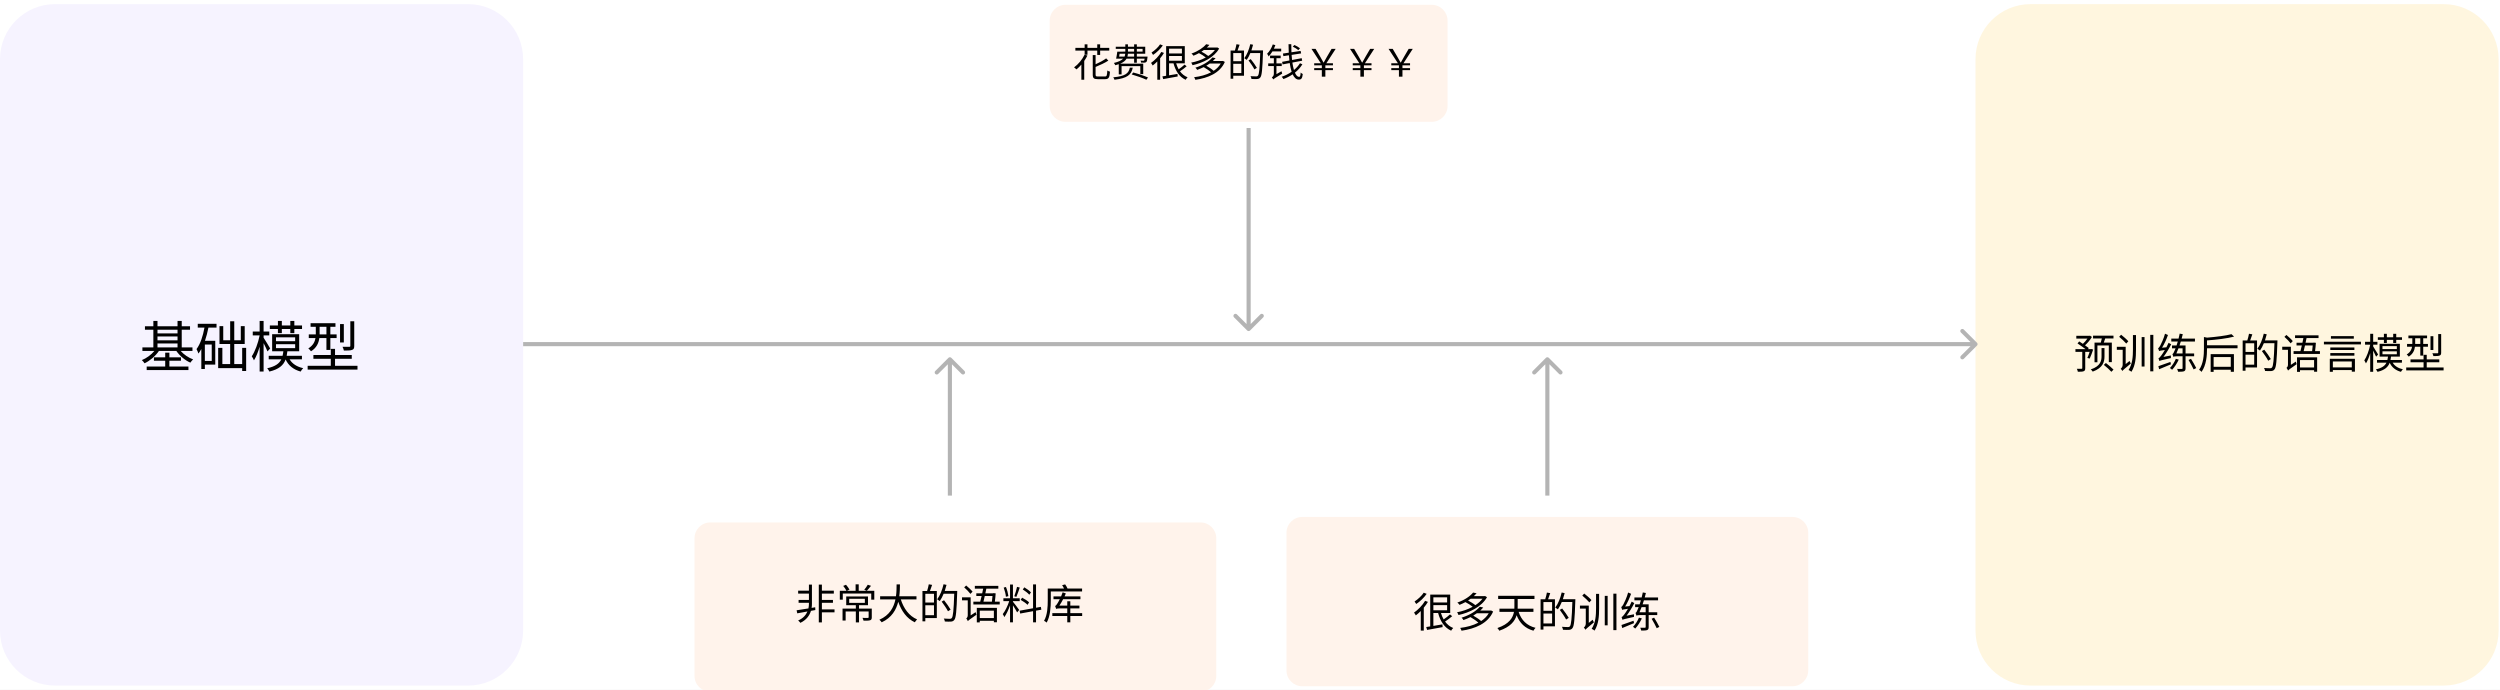
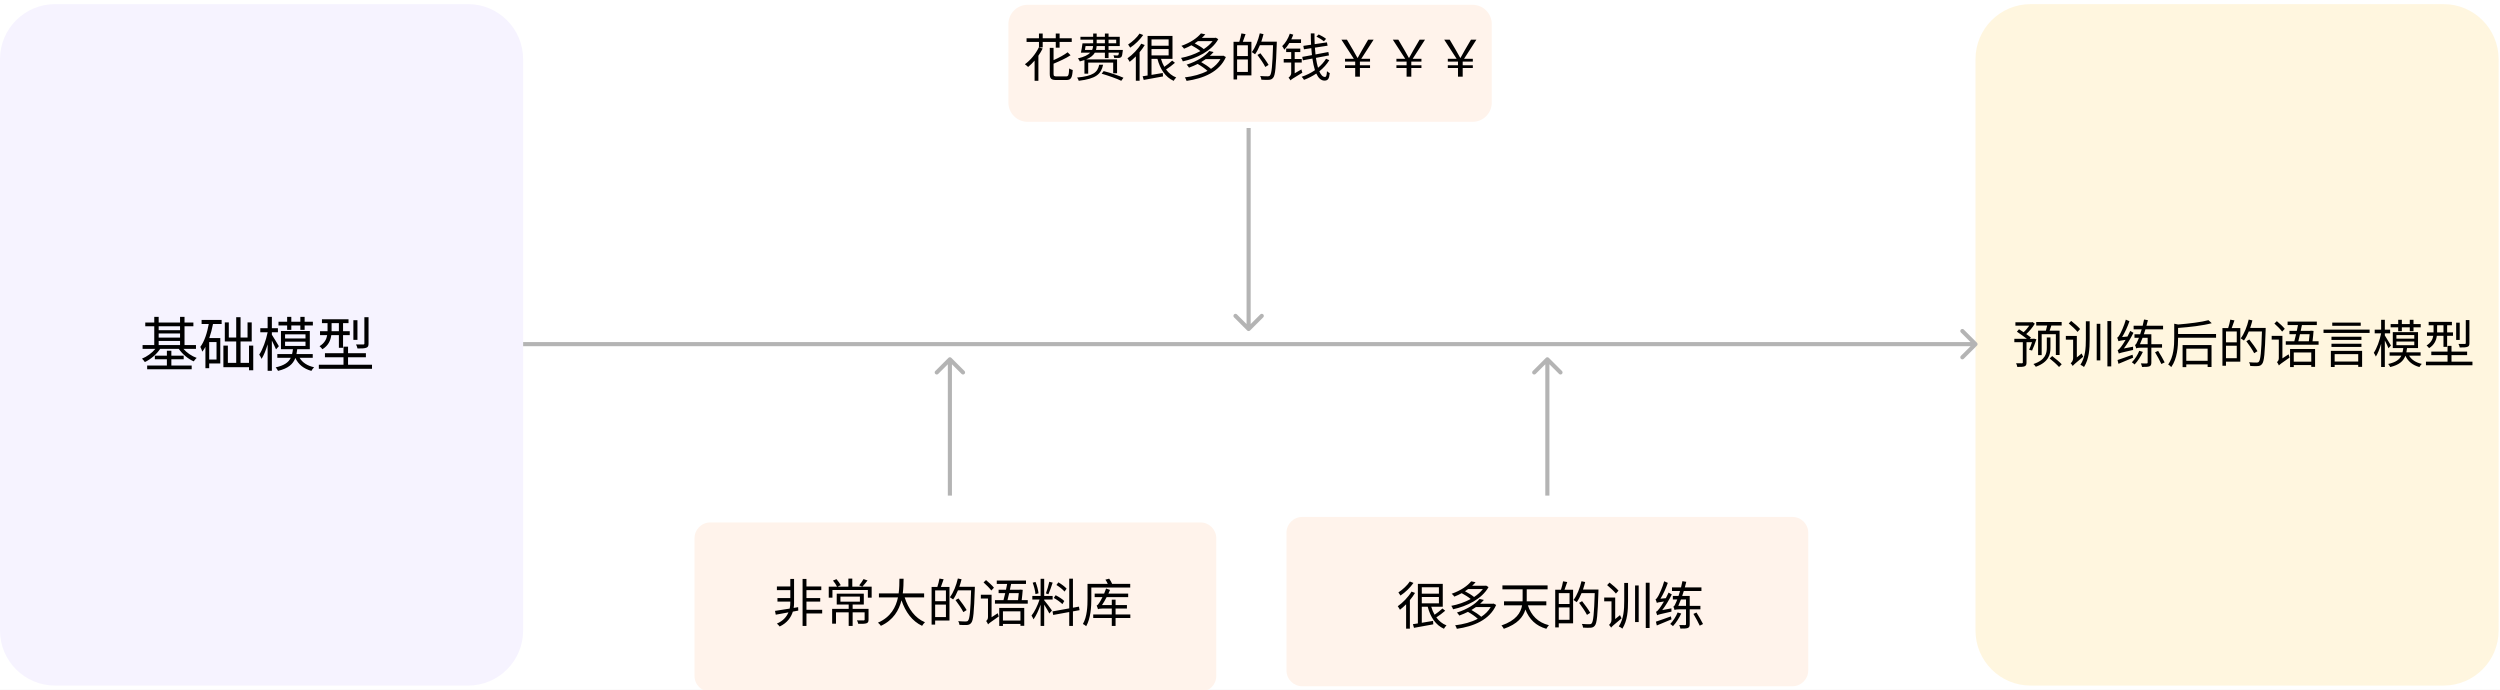
- <svg xmlns="http://www.w3.org/2000/svg" width="1816" height="501" fill="none">
-   <g>
+ <svg xmlns="http://www.w3.org/2000/svg" width="1816" height="501" fill="none" version="1.1" id="svg21">
+   <defs id="defs25" />
+   <g id="g19">
    <rect id="svg_1" fill="white" height="501" width="1816" />
    <rect id="svg_2" fill="#F6F3FF" rx="40" height="495" width="380" y="3" />
    <rect id="svg_4" fill="#FFF6DF" rx="40" height="495" width="380" y="3" x="1435" />
    <path id="svg_6" fill="#B4B4B4" d="m1436.06,251.061c0.59,-0.586 0.59,-1.536 0,-2.122l-9.55,-9.546c-0.58,-0.585 -1.53,-0.585 -2.12,0c-0.58,0.586 -0.58,1.536 0,2.122l8.49,8.485l-8.49,8.485c-0.58,0.586 -0.58,1.536 0,2.122c0.59,0.585 1.54,0.585 2.12,0l9.55,-9.546zm-1056.06,0.439l1055,0l0,-3l-1055,0l0,3z" />
-     <rect id="svg_7" fill="#FFF3EB" rx="11.5" height="85" width="289" y="3.5" x="762.5" />
+     <rect id="svg_7" fill="#fff3eb" rx="13.972" height="85" width="351.123" y="3.5" x="732.5" style="stroke-width:1.102" />
    <path id="svg_10" fill="#B4B4B4" d="m905.939,240.061c0.586,0.585 1.536,0.585 2.122,0l9.546,-9.546c0.585,-0.586 0.585,-1.536 0,-2.122c-0.586,-0.585 -1.536,-0.585 -2.122,0l-8.485,8.486l-8.485,-8.486c-0.586,-0.585 -1.536,-0.585 -2.122,0c-0.585,0.586 -0.585,1.536 0,2.122l9.546,9.546zm-0.439,-147.061l0,146l3,0l0,-146l-3,0z" />
    <rect id="svg_11" fill="#FFF3EB" rx="11.5" height="123" width="379" y="379.5" x="504.5" />
    <rect id="svg_14" fill="#FFF3EB" rx="11.5" height="123" width="379" y="375.5" x="934.5" />
    <path id="svg_17" fill="#B4B4B4" d="m691.061,259.939c-0.586,-0.585 -1.536,-0.585 -2.122,0l-9.546,9.546c-0.585,0.586 -0.585,1.536 0,2.122c0.586,0.585 1.536,0.585 2.122,0l8.485,-8.486l8.485,8.486c0.586,0.585 1.536,0.585 2.122,0c0.585,-0.586 0.585,-1.536 0,-2.122l-9.546,-9.546zm0.439,100.061l0,-99l-3,0l0,99l3,0z" />
    <path id="svg_18" fill="#B4B4B4" d="m1125.06,259.939c-0.59,-0.585 -1.53,-0.585 -2.12,0l-9.55,9.546c-0.58,0.586 -0.58,1.536 0,2.122c0.59,0.585 1.54,0.585 2.12,0l8.49,-8.486l8.49,8.486c0.58,0.585 1.53,0.585 2.12,0c0.58,-0.586 0.58,-1.536 0,-2.122l-9.55,-9.546zm0.44,100.061l0,-99l-3,0l0,99l3,0z" />
-     <text xml:space="preserve" text-anchor="start" font-family="Noto Sans JP" font-size="40" id="svg_19" y="266.7" x="101.6" fill="black">基础模型</text>
-     <text xml:space="preserve" text-anchor="start" font-family="Noto Sans JP" font-size="30" id="svg_20" y="449.7" x="577.462" fill="black">非常大的语料库</text>
-     <text xml:space="preserve" text-anchor="start" font-family="Noto Sans JP" font-size="30" id="svg_21" y="455.7" x="1026.463" fill="black">很多天的训练</text>
-     <text xml:space="preserve" text-anchor="start" font-family="Noto Sans JP" font-size="28" id="svg_22" y="55.7" x="779.462" fill="black">花费很多的钱￥￥￥</text>
-     <text xml:space="preserve" text-anchor="start" font-family="Noto Sans JP" font-size="30" id="svg_23" y="267.7" x="1506.463" fill="black">预训练后的语言模型</text>
+     <text xml:space="preserve" text-anchor="start" font-family="'Noto Sans JP'" font-size="40" id="svg_19" y="265.993" x="101.6" fill="#000000" style="font-size:42.667px">基础模型</text>
+     <text xml:space="preserve" text-anchor="start" font-family="'Noto Sans JP'" font-size="30" id="svg_20" y="451.7" x="561.463" fill="#000000" style="font-size:37.333px">非常大的语料库</text>
+     <text xml:space="preserve" text-anchor="start" font-family="'Noto Sans JP'" font-size="30" id="svg_21" y="453.7" x="1014.462" fill="#000000" style="font-size:37.333px">很多天的训练</text>
+     <text xml:space="preserve" text-anchor="start" font-family="'Noto Sans JP'" font-size="28" id="svg_22" y="55.7" x="743.463" fill="#000000" style="font-size:37.333px">花费很多的钱￥￥￥</text>
+     <text xml:space="preserve" text-anchor="start" font-family="'Noto Sans JP'" font-size="30" id="svg_23" y="263.639" x="1461.792" fill="#000000" style="font-size:37.333px">预训练后的语言模型</text>
  </g>
</svg>
